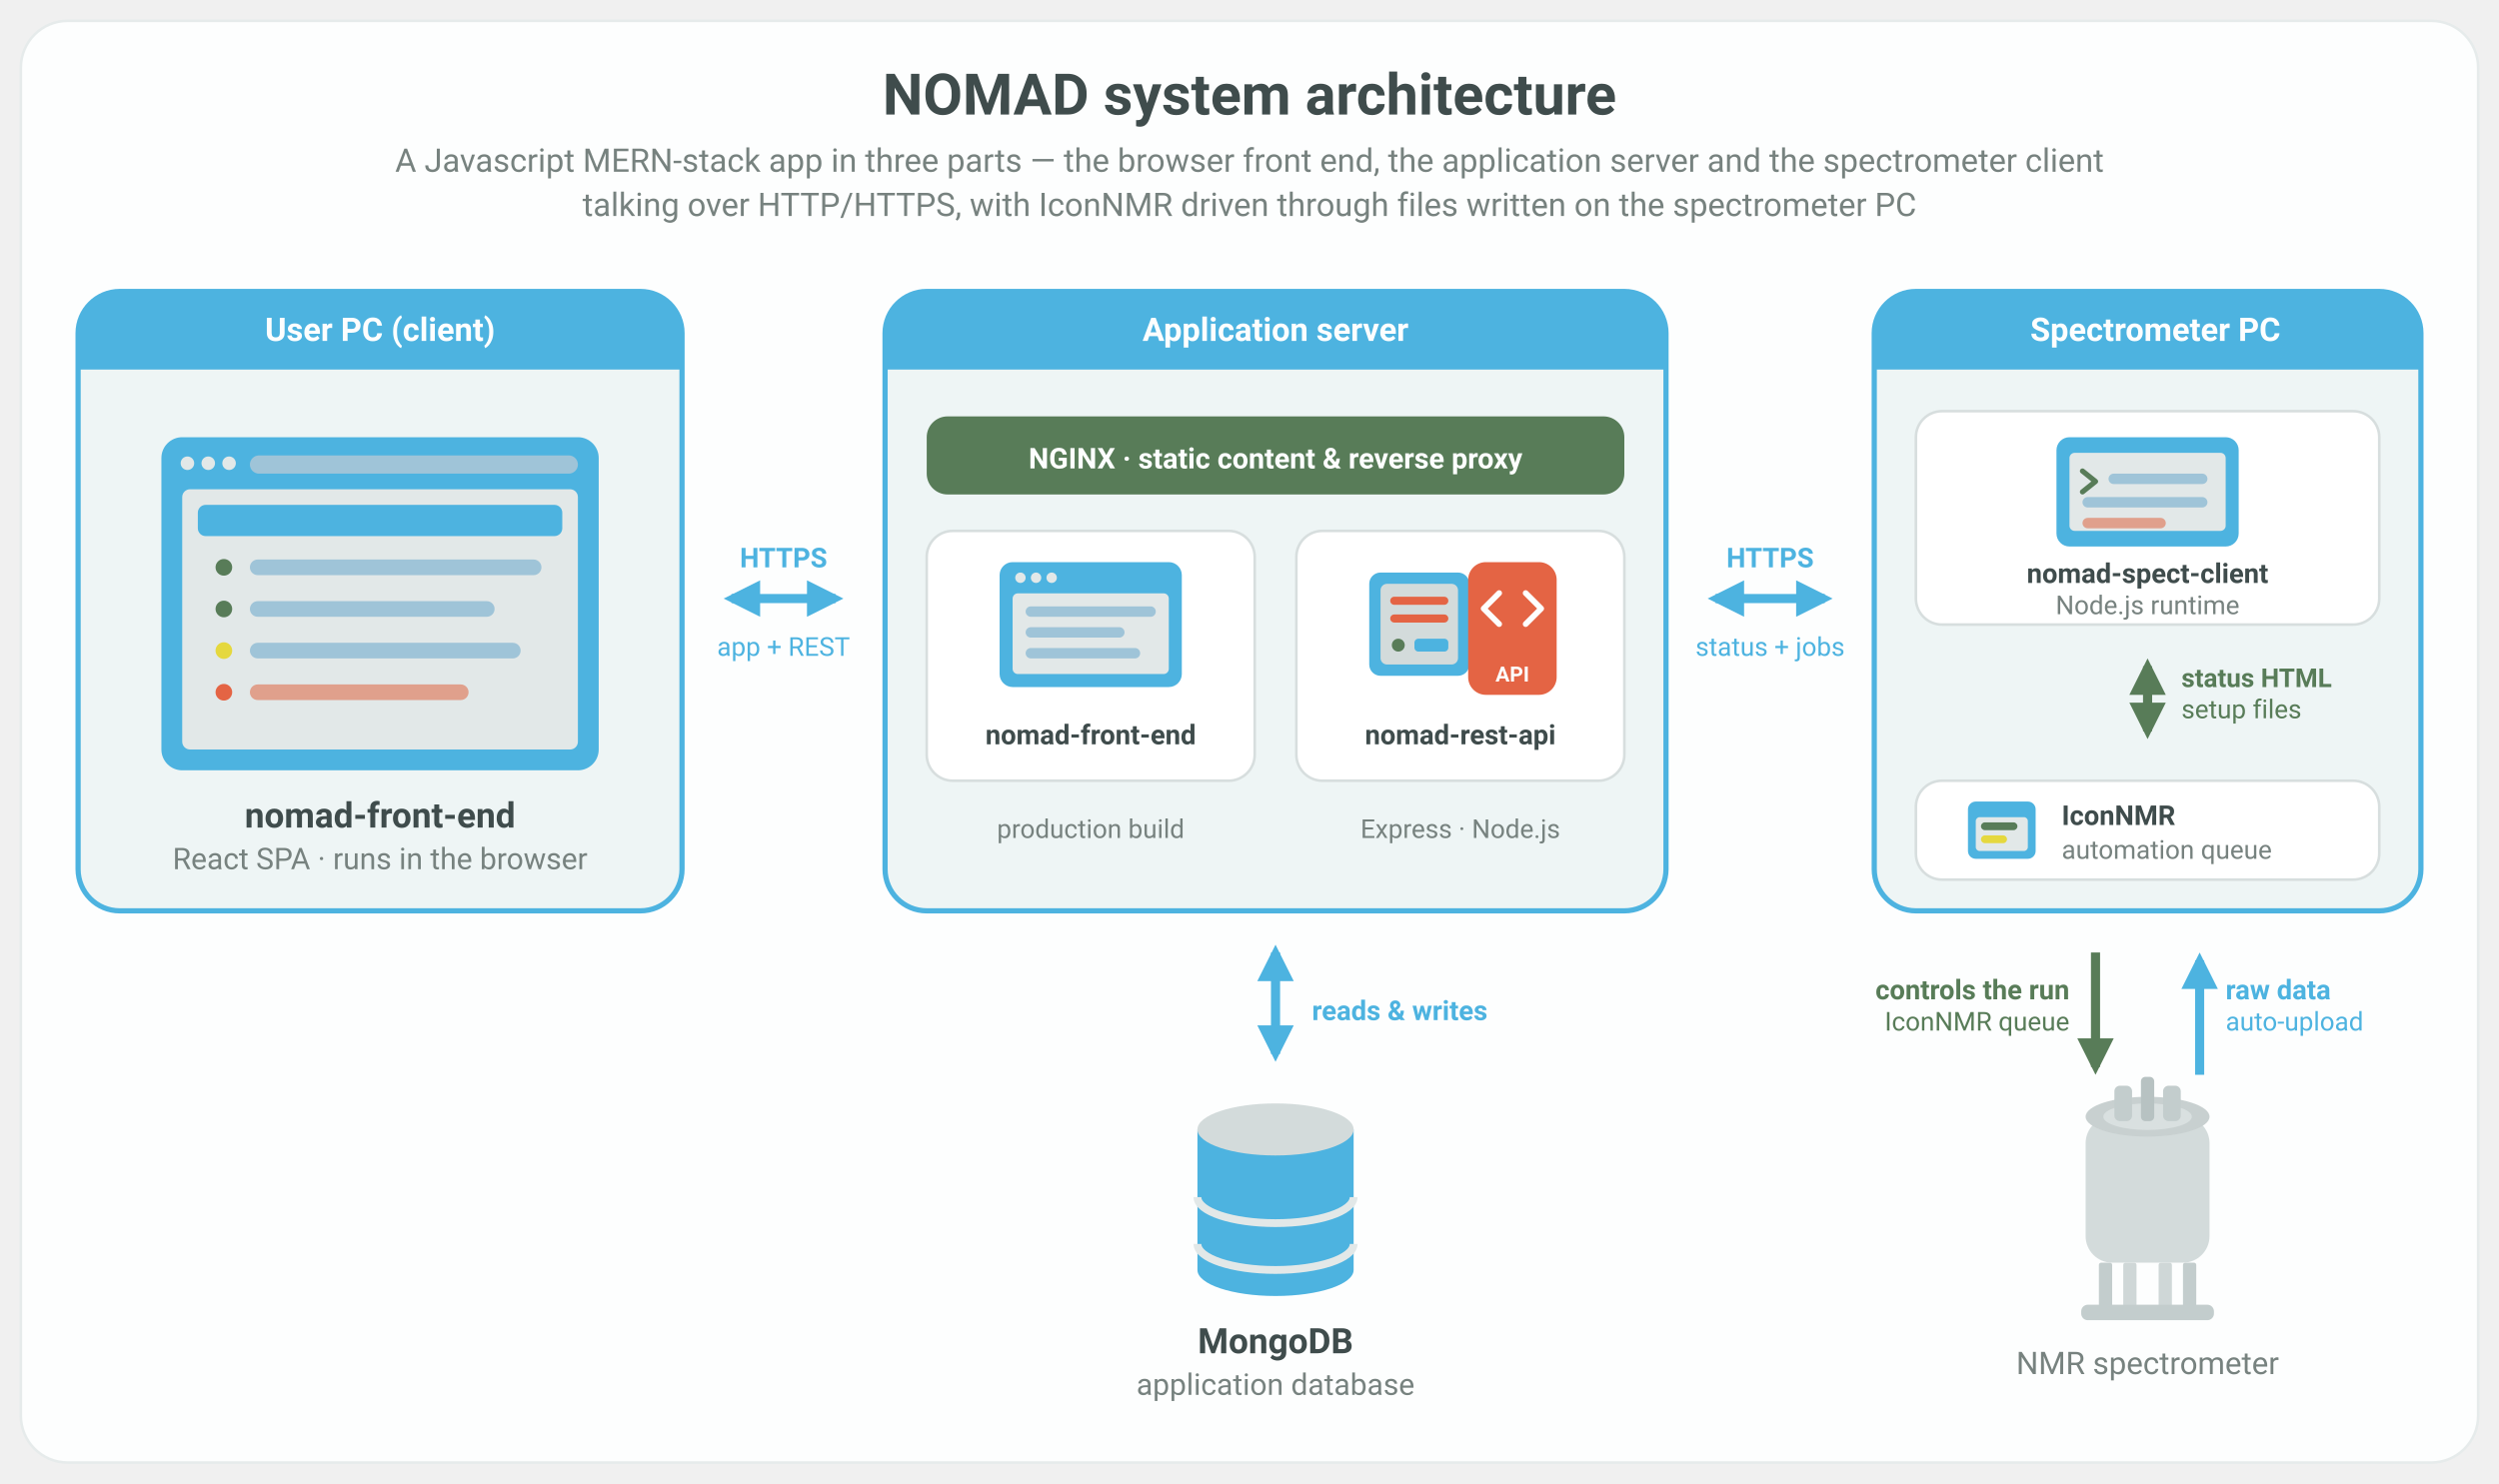
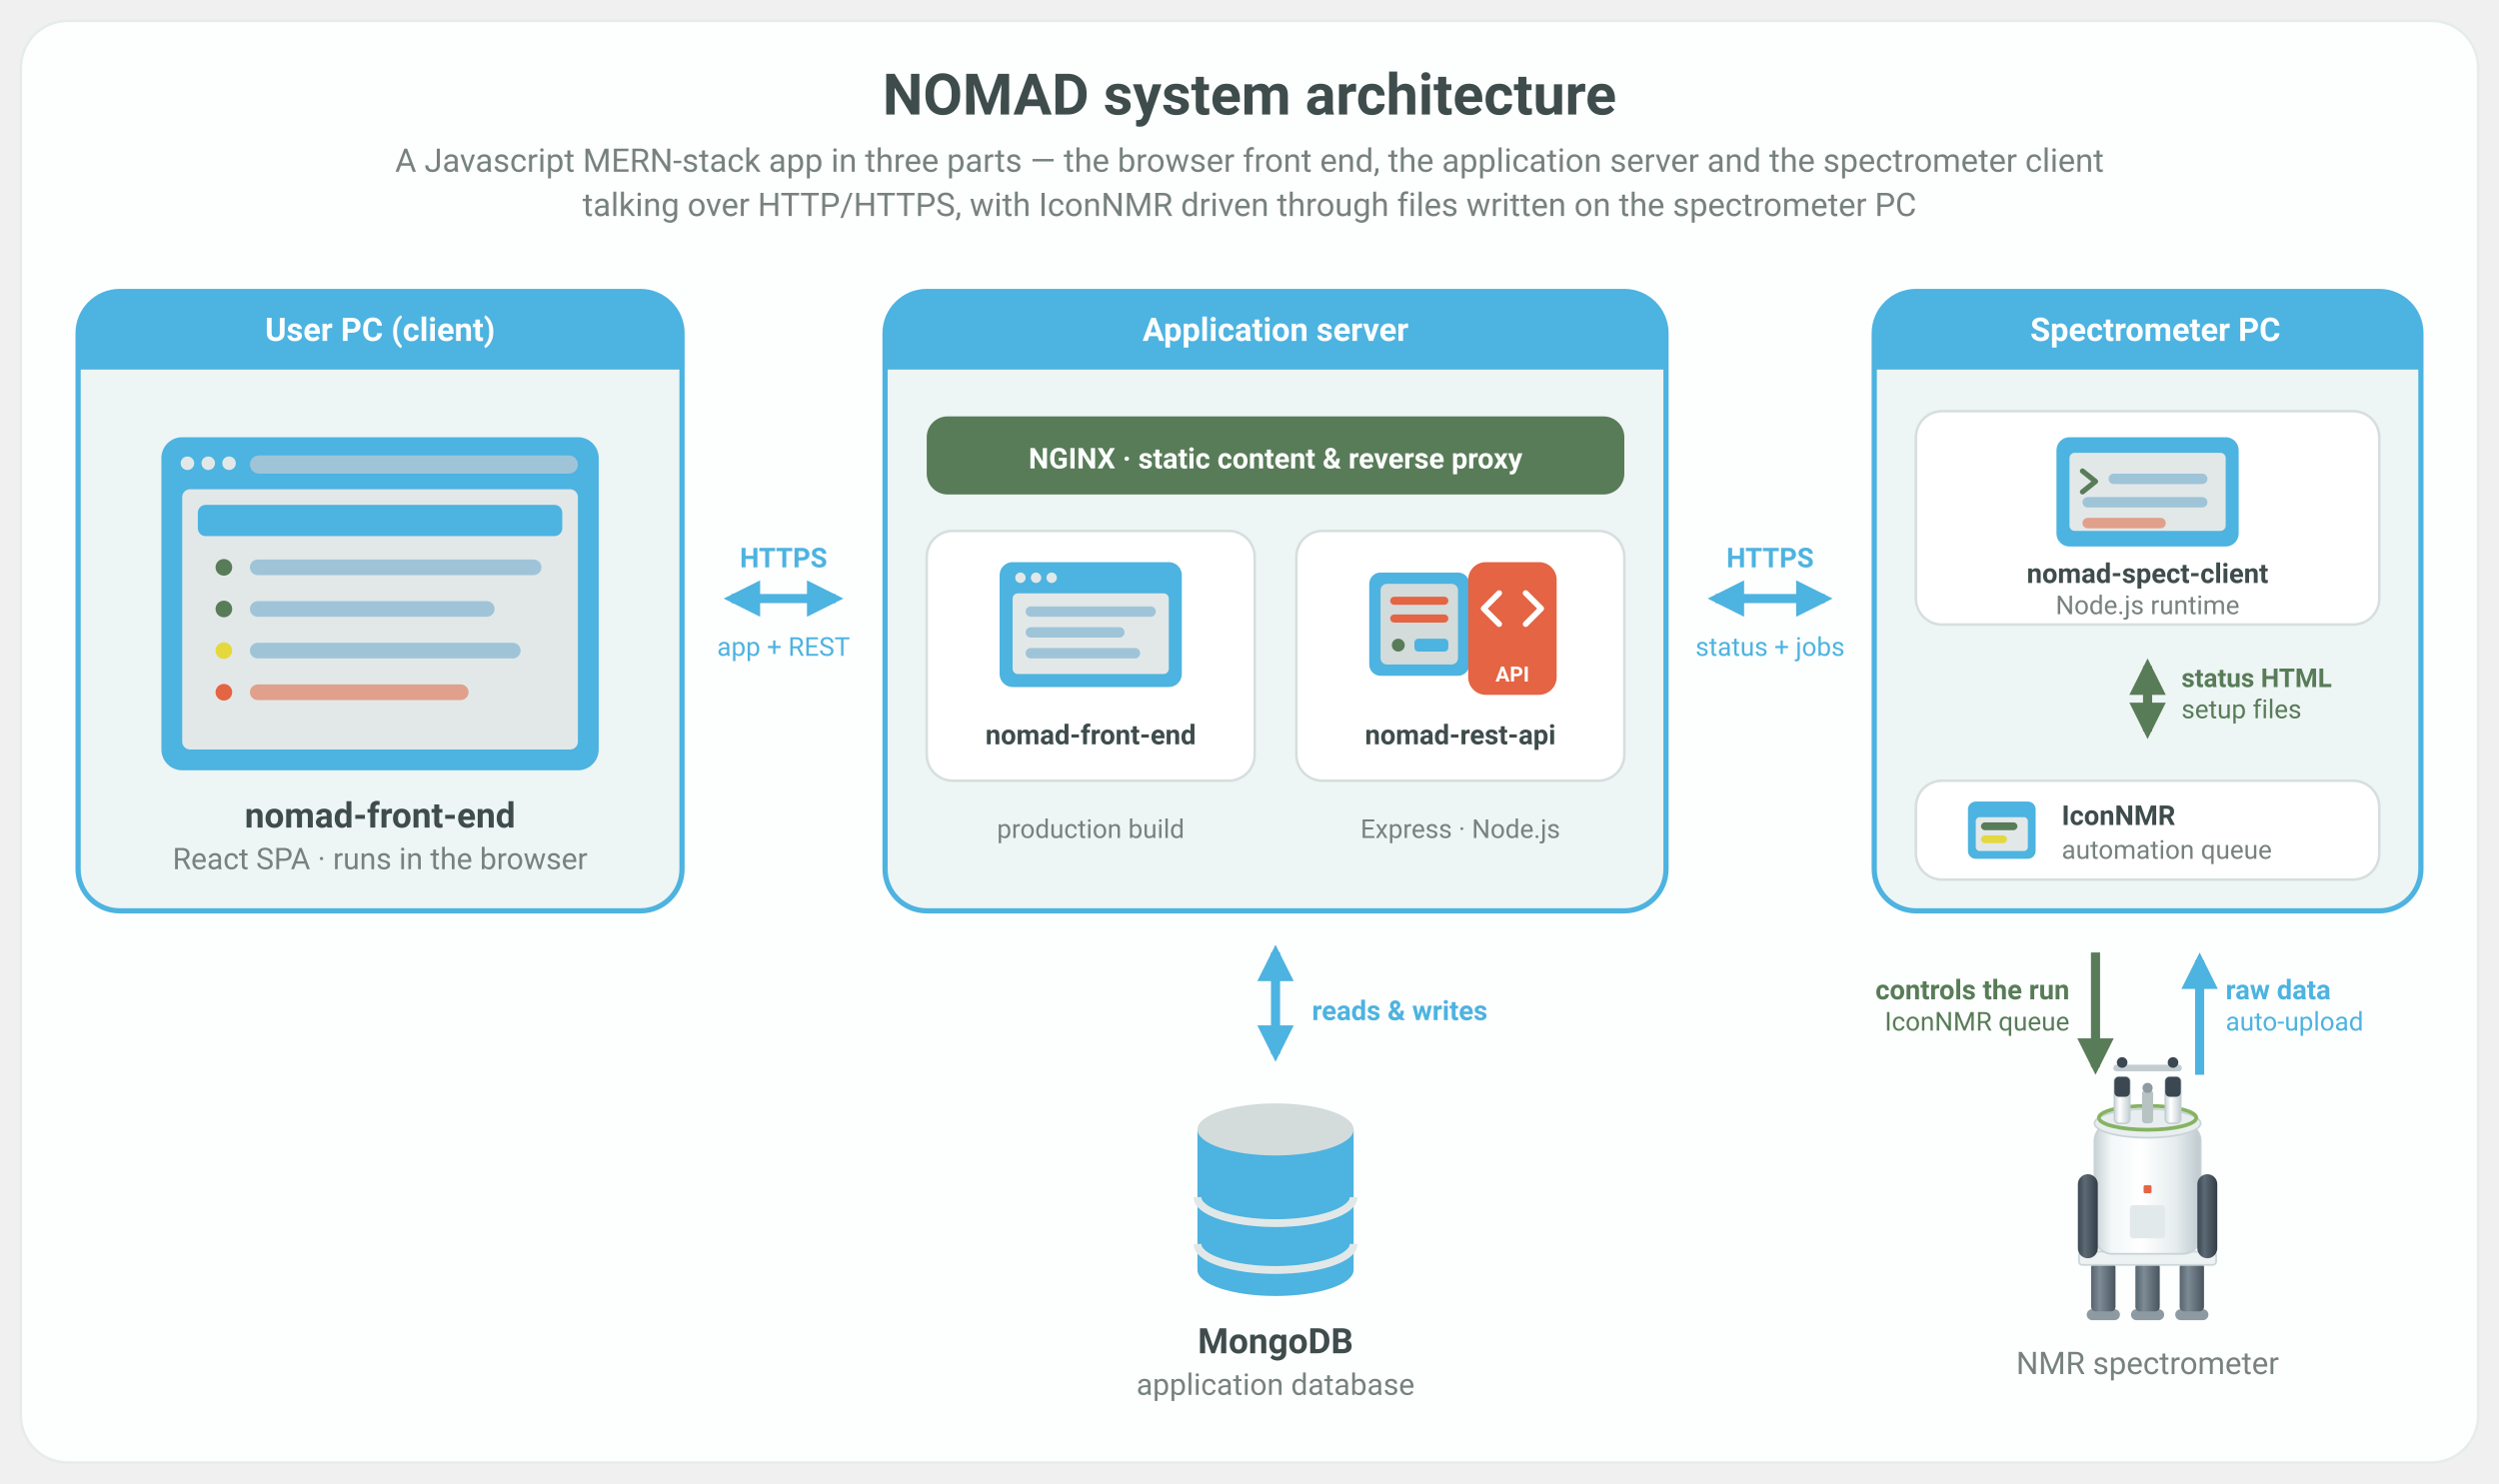
<svg xmlns="http://www.w3.org/2000/svg" width="960" height="570" viewBox="0 0 960 570" font-family="-apple-system,BlinkMacSystemFont,'Segoe UI',Roboto,Helvetica,Arial,sans-serif">
  <defs>
    <marker id="ah-blue" viewBox="0 0 14 14" refX="11" refY="7" markerWidth="14" markerHeight="14" markerUnits="userSpaceOnUse" orient="auto">
      <path d="M0 0 L14 7 L0 14 Z" fill="#4db3e0" />
    </marker>
    <marker id="ah-blue-start" viewBox="0 0 14 14" refX="3" refY="7" markerWidth="14" markerHeight="14" markerUnits="userSpaceOnUse" orient="auto">
      <path d="M14 0 L0 7 L14 14 Z" fill="#4db3e0" />
    </marker>
    <marker id="ah-green" viewBox="0 0 14 14" refX="11" refY="7" markerWidth="14" markerHeight="14" markerUnits="userSpaceOnUse" orient="auto">
      <path d="M0 0 L14 7 L0 14 Z" fill="#587c58" />
    </marker>
    <marker id="ah-green-start" viewBox="0 0 14 14" refX="3" refY="7" markerWidth="14" markerHeight="14" markerUnits="userSpaceOnUse" orient="auto">
      <path d="M14 0 L0 7 L14 14 Z" fill="#587c58" />
    </marker>
+     <linearGradient id="mag-body" x1="0" y1="0" x2="1" y2="0">
+       <stop offset="0" stop-color="#c7d2d6" />
+       <stop offset="0.16" stop-color="#f2f7f8" />
+       <stop offset="0.44" stop-color="#ffffff" />
+       <stop offset="0.76" stop-color="#e6edee" />
+       <stop offset="1" stop-color="#bfc9ce" />
+     </linearGradient>
+     <linearGradient id="mag-shroud" x1="0" y1="0" x2="1" y2="0">
+       <stop offset="0" stop-color="#3b4751" />
+       <stop offset="0.35" stop-color="#5c6a75" />
+       <stop offset="1" stop-color="#333d46" />
+     </linearGradient>
+     <linearGradient id="mag-leg" x1="0" y1="0" x2="1" y2="0">
+       <stop offset="0" stop-color="#57646e" />
+       <stop offset="0.35" stop-color="#7d8b95" />
+       <stop offset="1" stop-color="#49555e" />
+     </linearGradient>
+     <linearGradient id="mag-tube" x1="0" y1="0" x2="1" y2="0">
+       <stop offset="0" stop-color="#ccd6d9" />
+       <stop offset="0.35" stop-color="#ffffff" />
+       <stop offset="1" stop-color="#c3ced2" />
+     </linearGradient>
    <g id="magnet">
-       <rect x="-22" y="32" width="6" height="22" rx="1" fill="#c3cdcd" />
-       <rect x="16" y="32" width="6" height="22" rx="1" fill="#c3cdcd" />
-       <rect x="-11" y="32" width="6" height="22" rx="1" fill="#cfd7d7" />
-       <rect x="5" y="32" width="6" height="22" rx="1" fill="#cfd7d7" />
-       <rect x="-30" y="51" width="60" height="7" rx="3" fill="#c3cdcd" />
-       <rect x="-28" y="-34" width="56" height="66" rx="12" fill="#d3dbdb" />
-       <ellipse cx="0" cy="-34" rx="28" ry="9" fill="#c8d0d0" />
-       <ellipse cx="0" cy="-34" rx="20" ry="6" fill="#d9e0e0" />
-       <rect x="-15" y="-48" width="8" height="16" rx="2.5" fill="#c3cdcd" />
-       <rect x="7" y="-48" width="8" height="16" rx="2.5" fill="#c3cdcd" />
-       <rect x="-3" y="-52" width="6" height="20" rx="2" fill="#b7c2c2" />
+       <g fill="#8e9aa1">
+         <rect x="-27.5" y="53" width="15" height="5" rx="2.5" />
+         <rect x="-7.5" y="53" width="15" height="5" rx="2.5" />
+         <rect x="12.5" y="53" width="15" height="5" rx="2.5" />
+       </g>
+       <rect x="-25.5" y="32" width="11" height="22" rx="2" fill="url(#mag-leg)" />
+       <rect x="-5.5" y="32" width="11" height="22" rx="2" fill="url(#mag-leg)" />
+       <rect x="14.5" y="32" width="11" height="22" rx="2" fill="url(#mag-leg)" />
+       <rect x="-31" y="27" width="62" height="6" rx="1.5" fill="#edf2f3" stroke="#ccd6d9" stroke-width="0.8" />
+       <rect x="-24" y="-31" width="48" height="59" rx="8" fill="url(#mag-body)" stroke="#c9d3d6" stroke-width="0.8" />
+       <ellipse cx="0" cy="-31" rx="24" ry="6.5" fill="#e8eef0" stroke="#c9d3d6" stroke-width="0.8" />
+       <rect x="-31.5" y="-8" width="9" height="38" rx="4.5" fill="url(#mag-shroud)" />
+       <rect x="22.5" y="-8" width="9" height="38" rx="4.5" fill="url(#mag-shroud)" />
+       <rect x="-8" y="6" width="16" height="15" rx="1.5" fill="#e2e9eb" />
+       <rect x="-1.8" y="-3" width="3.6" height="3.6" rx="0.6" fill="#e46444" />
+       <ellipse cx="0" cy="-33.5" rx="22" ry="5.4" fill="none" stroke="#86b361" stroke-width="1.7" />
+       <rect x="-15" y="-52" width="7" height="21" rx="2" fill="url(#mag-tube)" stroke="#c3ced2" stroke-width="0.7" />
+       <rect x="-15" y="-52" width="7" height="9" rx="2" fill="#3b4751" />
+       <rect x="8" y="-52" width="7" height="21" rx="2" fill="url(#mag-tube)" stroke="#c3ced2" stroke-width="0.7" />
+       <rect x="8" y="-52" width="7" height="9" rx="2" fill="#3b4751" />
+       <rect x="-2.5" y="-46" width="5" height="15" rx="1.5" fill="#b7c2c2" />
+       <circle cx="0" cy="-47" r="2.3" fill="#8e9aa1" />
+       <rect x="-15.5" y="-57.5" width="31" height="3" rx="1.5" fill="#c3ccd0" />
+       <circle cx="-11.5" cy="-58.5" r="2.4" fill="#3b4751" />
+       <circle cx="11.5" cy="-58.5" r="2.4" fill="#3b4751" />
    </g>
    <g id="rack">
      <rect x="0" y="0" width="62" height="64" rx="7" fill="#4db3e0" />
      <rect x="7" y="7" width="48" height="50" rx="4" fill="#d3dbdb" />
      <rect x="13" y="15" width="36" height="5" rx="2.5" fill="#e46444" />
      <rect x="13" y="26" width="36" height="5" rx="2.5" fill="#e46444" />
      <circle cx="18" cy="45" r="4" fill="#587c58" />
      <rect x="28" y="41" width="21" height="8" rx="2.5" fill="#4db3e0" />
    </g>
    <g id="api-port">
      <rect x="0" y="0" width="40" height="60" rx="8" fill="#e46444" />
      <g fill="none" stroke="#fdfefe" stroke-width="2.6" stroke-linecap="round" stroke-linejoin="round">
        <path d="M14 14 l-7 7 l7 7" />
        <path d="M26 14 l7 7 l-7 7" />
      </g>
      <text x="20" y="54" text-anchor="middle" font-size="9.5" font-weight="700" fill="#fdfefe">API</text>
    </g>
  </defs>
  <rect x="8" y="8" width="944" height="554" rx="18" fill="#fdfefe" stroke="#e6ebeb" />
  <text x="480" y="44" text-anchor="middle" font-size="22" font-weight="600" fill="#3f4c4c">NOMAD system architecture</text>
  <text x="480" y="66" text-anchor="middle" font-size="12.5" fill="#77827f">A Javascript MERN-stack app in three parts — the browser front end, the application server and the spectrometer client</text>
  <text x="480" y="83" text-anchor="middle" font-size="12.5" fill="#77827f">talking over HTTP/HTTPS, with IconNMR driven through files written on the spectrometer PC</text>
  <g transform="translate(0 0)">
    <rect x="30" y="112" width="232" height="238" rx="16" fill="#eef5f5" stroke="#4db3e0" stroke-width="2" />
    <path d="M30 128 a16 16 0 0 1 16 -16 h200 a16 16 0 0 1 16 16 v14 h-232 z" fill="#4db3e0" />
    <text x="146" y="131" text-anchor="middle" font-size="12.5" font-weight="600" fill="#fdfefe">User PC (client)</text>
    <rect x="62" y="168" width="168" height="128" rx="8" fill="#4db3e0" />
    <circle cx="72" cy="178" r="2.6" fill="#e2e8e8" />
    <circle cx="80" cy="178" r="2.6" fill="#e2e8e8" />
    <circle cx="88" cy="178" r="2.6" fill="#e2e8e8" />
    <rect x="96" y="175" width="126" height="7" rx="3.5" fill="#9fc4d8" />
    <rect x="70" y="188" width="152" height="100" rx="3" fill="#e2e8e8" />
    <rect x="76" y="194" width="140" height="12" rx="3" fill="#4db3e0" />
    <circle cx="86" cy="218" r="3.2" fill="#587c58" />
    <rect x="96" y="215" width="112" height="6" rx="3" fill="#9fc4d8" />
    <circle cx="86" cy="234" r="3.2" fill="#587c58" />
    <rect x="96" y="231" width="94" height="6" rx="3" fill="#9fc4d8" />
    <circle cx="86" cy="250" r="3.2" fill="#e5d83e" />
    <rect x="96" y="247" width="104" height="6" rx="3" fill="#9fc4d8" />
    <circle cx="86" cy="266" r="3.2" fill="#e46444" />
    <rect x="96" y="263" width="84" height="6" rx="3" fill="#e0a08c" />
    <text x="146" y="318" text-anchor="middle" font-size="13.5" font-weight="600" fill="#3f4c4c">nomad-front-end</text>
    <text x="146" y="334" text-anchor="middle" font-size="11.5" fill="#77827f">React SPA · runs in the browser</text>
    <rect x="340" y="112" width="300" height="238" rx="16" fill="#eef5f5" stroke="#4db3e0" stroke-width="2" />
    <path d="M340 128 a16 16 0 0 1 16 -16 h268 a16 16 0 0 1 16 16 v14 h-300 z" fill="#4db3e0" />
    <text x="490" y="131" text-anchor="middle" font-size="12.5" font-weight="600" fill="#fdfefe">Application server</text>
    <rect x="356" y="160" width="268" height="30" rx="8" fill="#587c58" />
    <text x="490" y="180" text-anchor="middle" font-size="11" font-weight="600" fill="#fdfefe">NGINX · static content &amp; reverse proxy</text>
    <rect x="356" y="204" width="126" height="96" rx="10" fill="#ffffff" stroke="#d7dede" />
    <rect x="498" y="204" width="126" height="96" rx="10" fill="#ffffff" stroke="#d7dede" />
    <rect x="384" y="216" width="70" height="48" rx="5" fill="#4db3e0" />
    <circle cx="392" cy="222" r="2" fill="#e2e8e8" />
    <circle cx="398" cy="222" r="2" fill="#e2e8e8" />
    <circle cx="404" cy="222" r="2" fill="#e2e8e8" />
    <rect x="389" y="228" width="60" height="31" rx="2" fill="#e2e8e8" />
    <rect x="394" y="233" width="50" height="4" rx="2" fill="#9fc4d8" />
    <rect x="394" y="241" width="38" height="4" rx="2" fill="#9fc4d8" />
    <rect x="394" y="249" width="44" height="4" rx="2" fill="#9fc4d8" />
    <text x="419" y="286" text-anchor="middle" font-size="10.5" font-weight="600" fill="#3f4c4c">nomad-front-end</text>
    <text x="419" y="322" text-anchor="middle" font-size="10" fill="#77827f">production build</text>
    <use href="#rack" transform="translate(526 220) scale(0.62)" />
    <use href="#api-port" transform="translate(564 216) scale(0.85)" />
    <text x="561" y="286" text-anchor="middle" font-size="10.5" font-weight="600" fill="#3f4c4c">nomad-rest-api</text>
    <text x="561" y="322" text-anchor="middle" font-size="10" fill="#77827f">Express · Node.js</text>
    <rect x="720" y="112" width="210" height="238" rx="16" fill="#eef5f5" stroke="#4db3e0" stroke-width="2" />
    <path d="M720 128 a16 16 0 0 1 16 -16 h178 a16 16 0 0 1 16 16 v14 h-210 z" fill="#4db3e0" />
    <text x="828" y="131" text-anchor="middle" font-size="12.5" font-weight="600" fill="#fdfefe">Spectrometer PC</text>
    <rect x="736" y="158" width="178" height="82" rx="10" fill="#ffffff" stroke="#d7dede" />
    <rect x="790" y="168" width="70" height="42" rx="5" fill="#4db3e0" />
    <rect x="795" y="174" width="60" height="30" rx="2" fill="#e2e8e8" />
    <path d="M800 181 l5 4 l-5 4" fill="none" stroke="#587c58" stroke-width="2" stroke-linecap="round" stroke-linejoin="round" />
    <rect x="810" y="182" width="38" height="4" rx="2" fill="#9fc4d8" />
    <rect x="800" y="191" width="48" height="4" rx="2" fill="#9fc4d8" />
    <rect x="800" y="199" width="32" height="4" rx="2" fill="#e0a08c" />
    <text x="825" y="224" text-anchor="middle" font-size="10.5" font-weight="600" fill="#3f4c4c">nomad-spect-client</text>
    <text x="825" y="236" text-anchor="middle" font-size="10" fill="#77827f">Node.js runtime</text>
    <path d="M825 256 V281" fill="none" stroke="#587c58" stroke-width="3.5" marker-start="url(#ah-green-start)" marker-end="url(#ah-green)" />
    <text x="838" y="264" font-size="10" font-weight="700" fill="#587c58">status HTML</text>
    <text x="838" y="276" font-size="10" fill="#587c58">setup files</text>
    <rect x="736" y="300" width="178" height="38" rx="10" fill="#ffffff" stroke="#d7dede" />
    <rect x="756" y="308" width="26" height="22" rx="3" fill="#4db3e0" />
    <rect x="759" y="314" width="20" height="13" rx="1.5" fill="#e2e8e8" />
    <rect x="761" y="316" width="14" height="3" rx="1.5" fill="#587c58" />
    <rect x="761" y="321" width="10" height="3" rx="1.5" fill="#e5d83e" />
    <text x="792" y="317" font-size="10.5" font-weight="600" fill="#3f4c4c">IconNMR</text>
    <text x="792" y="330" font-size="10" fill="#77827f">automation queue</text>
    <path d="M281 230 H321" fill="none" stroke="#4db3e0" stroke-width="3.5" marker-start="url(#ah-blue-start)" marker-end="url(#ah-blue)" />
    <text x="301" y="218" text-anchor="middle" font-size="10.5" font-weight="700" fill="#4db3e0">HTTPS</text>
    <text x="301" y="252" text-anchor="middle" font-size="10" fill="#4db3e0">app + REST</text>
    <path d="M659 230 H701" fill="none" stroke="#4db3e0" stroke-width="3.5" marker-start="url(#ah-blue-start)" marker-end="url(#ah-blue)" />
    <text x="680" y="218" text-anchor="middle" font-size="10.5" font-weight="700" fill="#4db3e0">HTTPS</text>
    <text x="680" y="252" text-anchor="middle" font-size="10" fill="#4db3e0">status + jobs</text>
    <path d="M490 366 V405" fill="none" stroke="#4db3e0" stroke-width="3.5" marker-start="url(#ah-blue-start)" marker-end="url(#ah-blue)" />
    <text x="504" y="392" font-size="10.5" font-weight="700" fill="#4db3e0">reads &amp; writes</text>
    <g transform="translate(490 434)">
      <path d="M-30 0 v54 a30 10 0 0 0 60 0 v-54 z" fill="#4db3e0" />
      <ellipse cx="0" cy="0" rx="30" ry="10" fill="#d3dbdb" />
      <path d="M-30 26 a30 10 0 0 0 60 0" fill="none" stroke="#e2e8e8" stroke-width="3" />
      <path d="M-30 44 a30 10 0 0 0 60 0" fill="none" stroke="#e2e8e8" stroke-width="3" />
    </g>
    <text x="490" y="520" text-anchor="middle" font-size="13.5" font-weight="600" fill="#3f4c4c">MongoDB</text>
    <text x="490" y="536" text-anchor="middle" font-size="11.5" fill="#77827f">application database</text>
    <path d="M805 366 V410" fill="none" stroke="#587c58" stroke-width="3.5" marker-end="url(#ah-green)" />
    <text x="795" y="384" text-anchor="end" font-size="10.5" font-weight="700" fill="#587c58">controls the run</text>
    <text x="795" y="396" text-anchor="end" font-size="10" fill="#587c58">IconNMR queue</text>
    <path d="M845 413 V369" fill="none" stroke="#4db3e0" stroke-width="3.5" marker-end="url(#ah-blue)" />
    <text x="855" y="384" font-size="10.5" font-weight="700" fill="#4db3e0">raw data</text>
    <text x="855" y="396" font-size="10" fill="#4db3e0">auto-upload</text>
    <use href="#magnet" transform="translate(825 458) scale(0.85)" />
    <text x="825" y="528" text-anchor="middle" font-size="12" fill="#77827f">NMR spectrometer</text>
  </g>
</svg>
